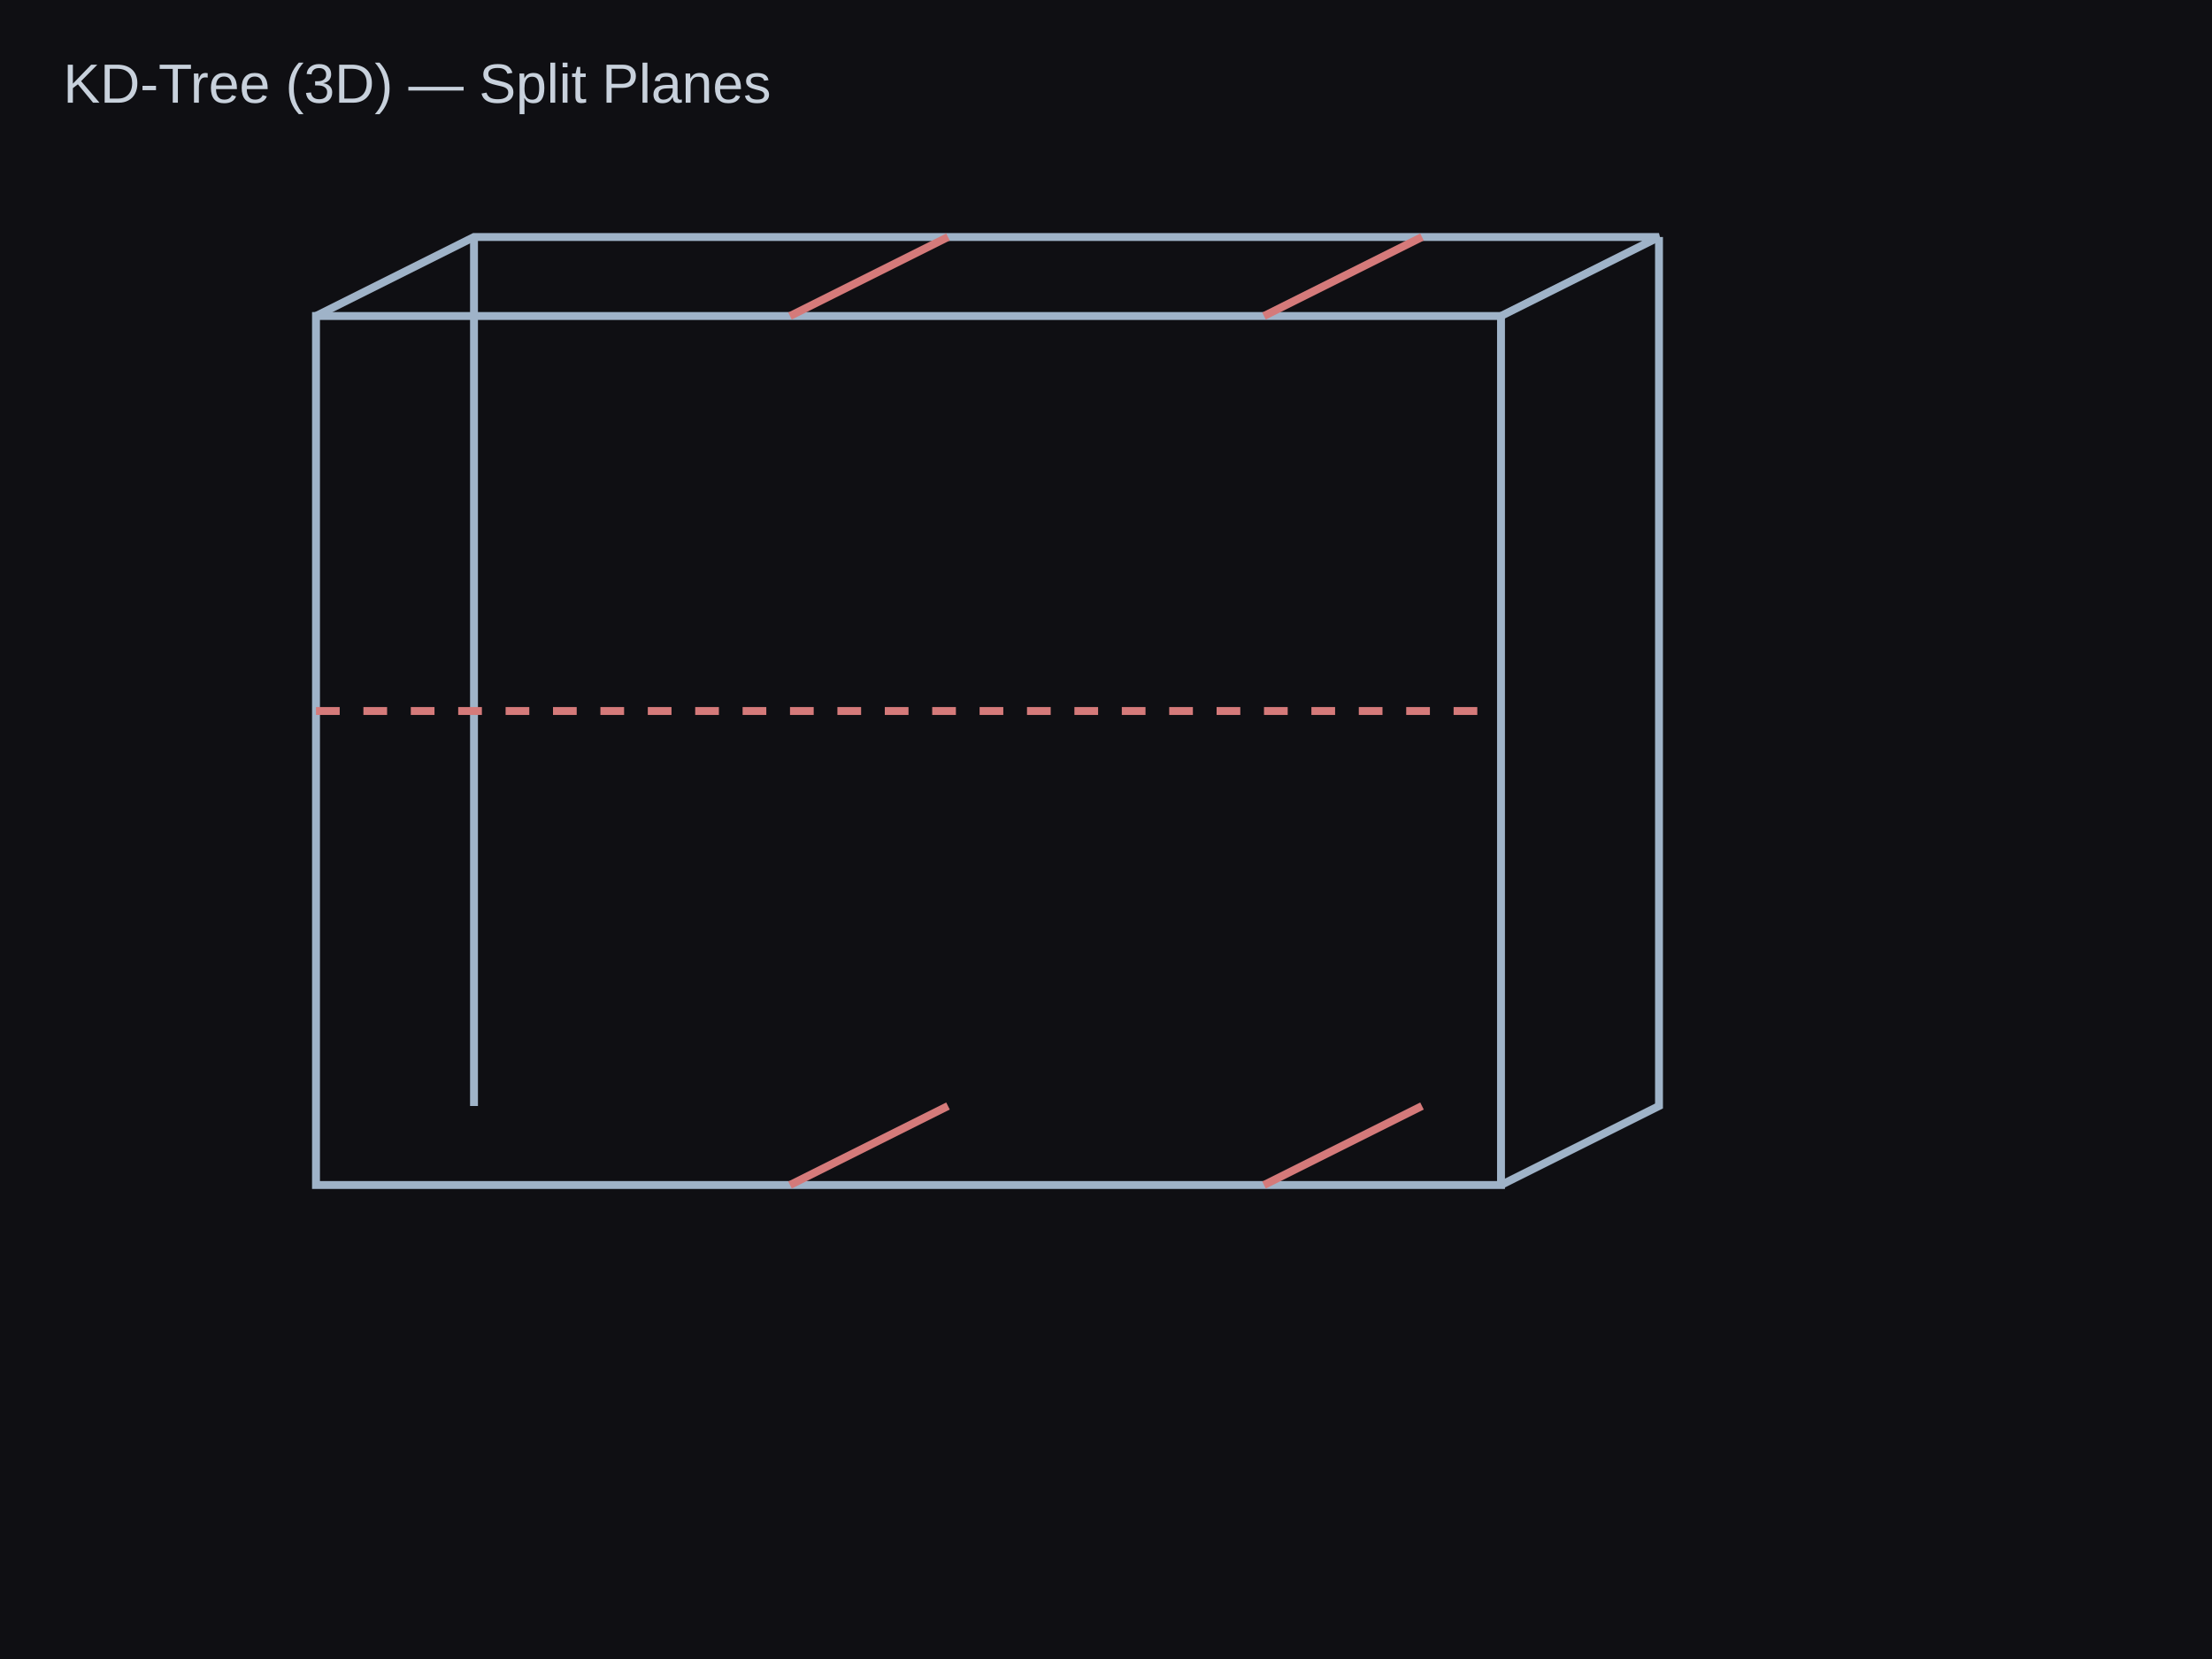
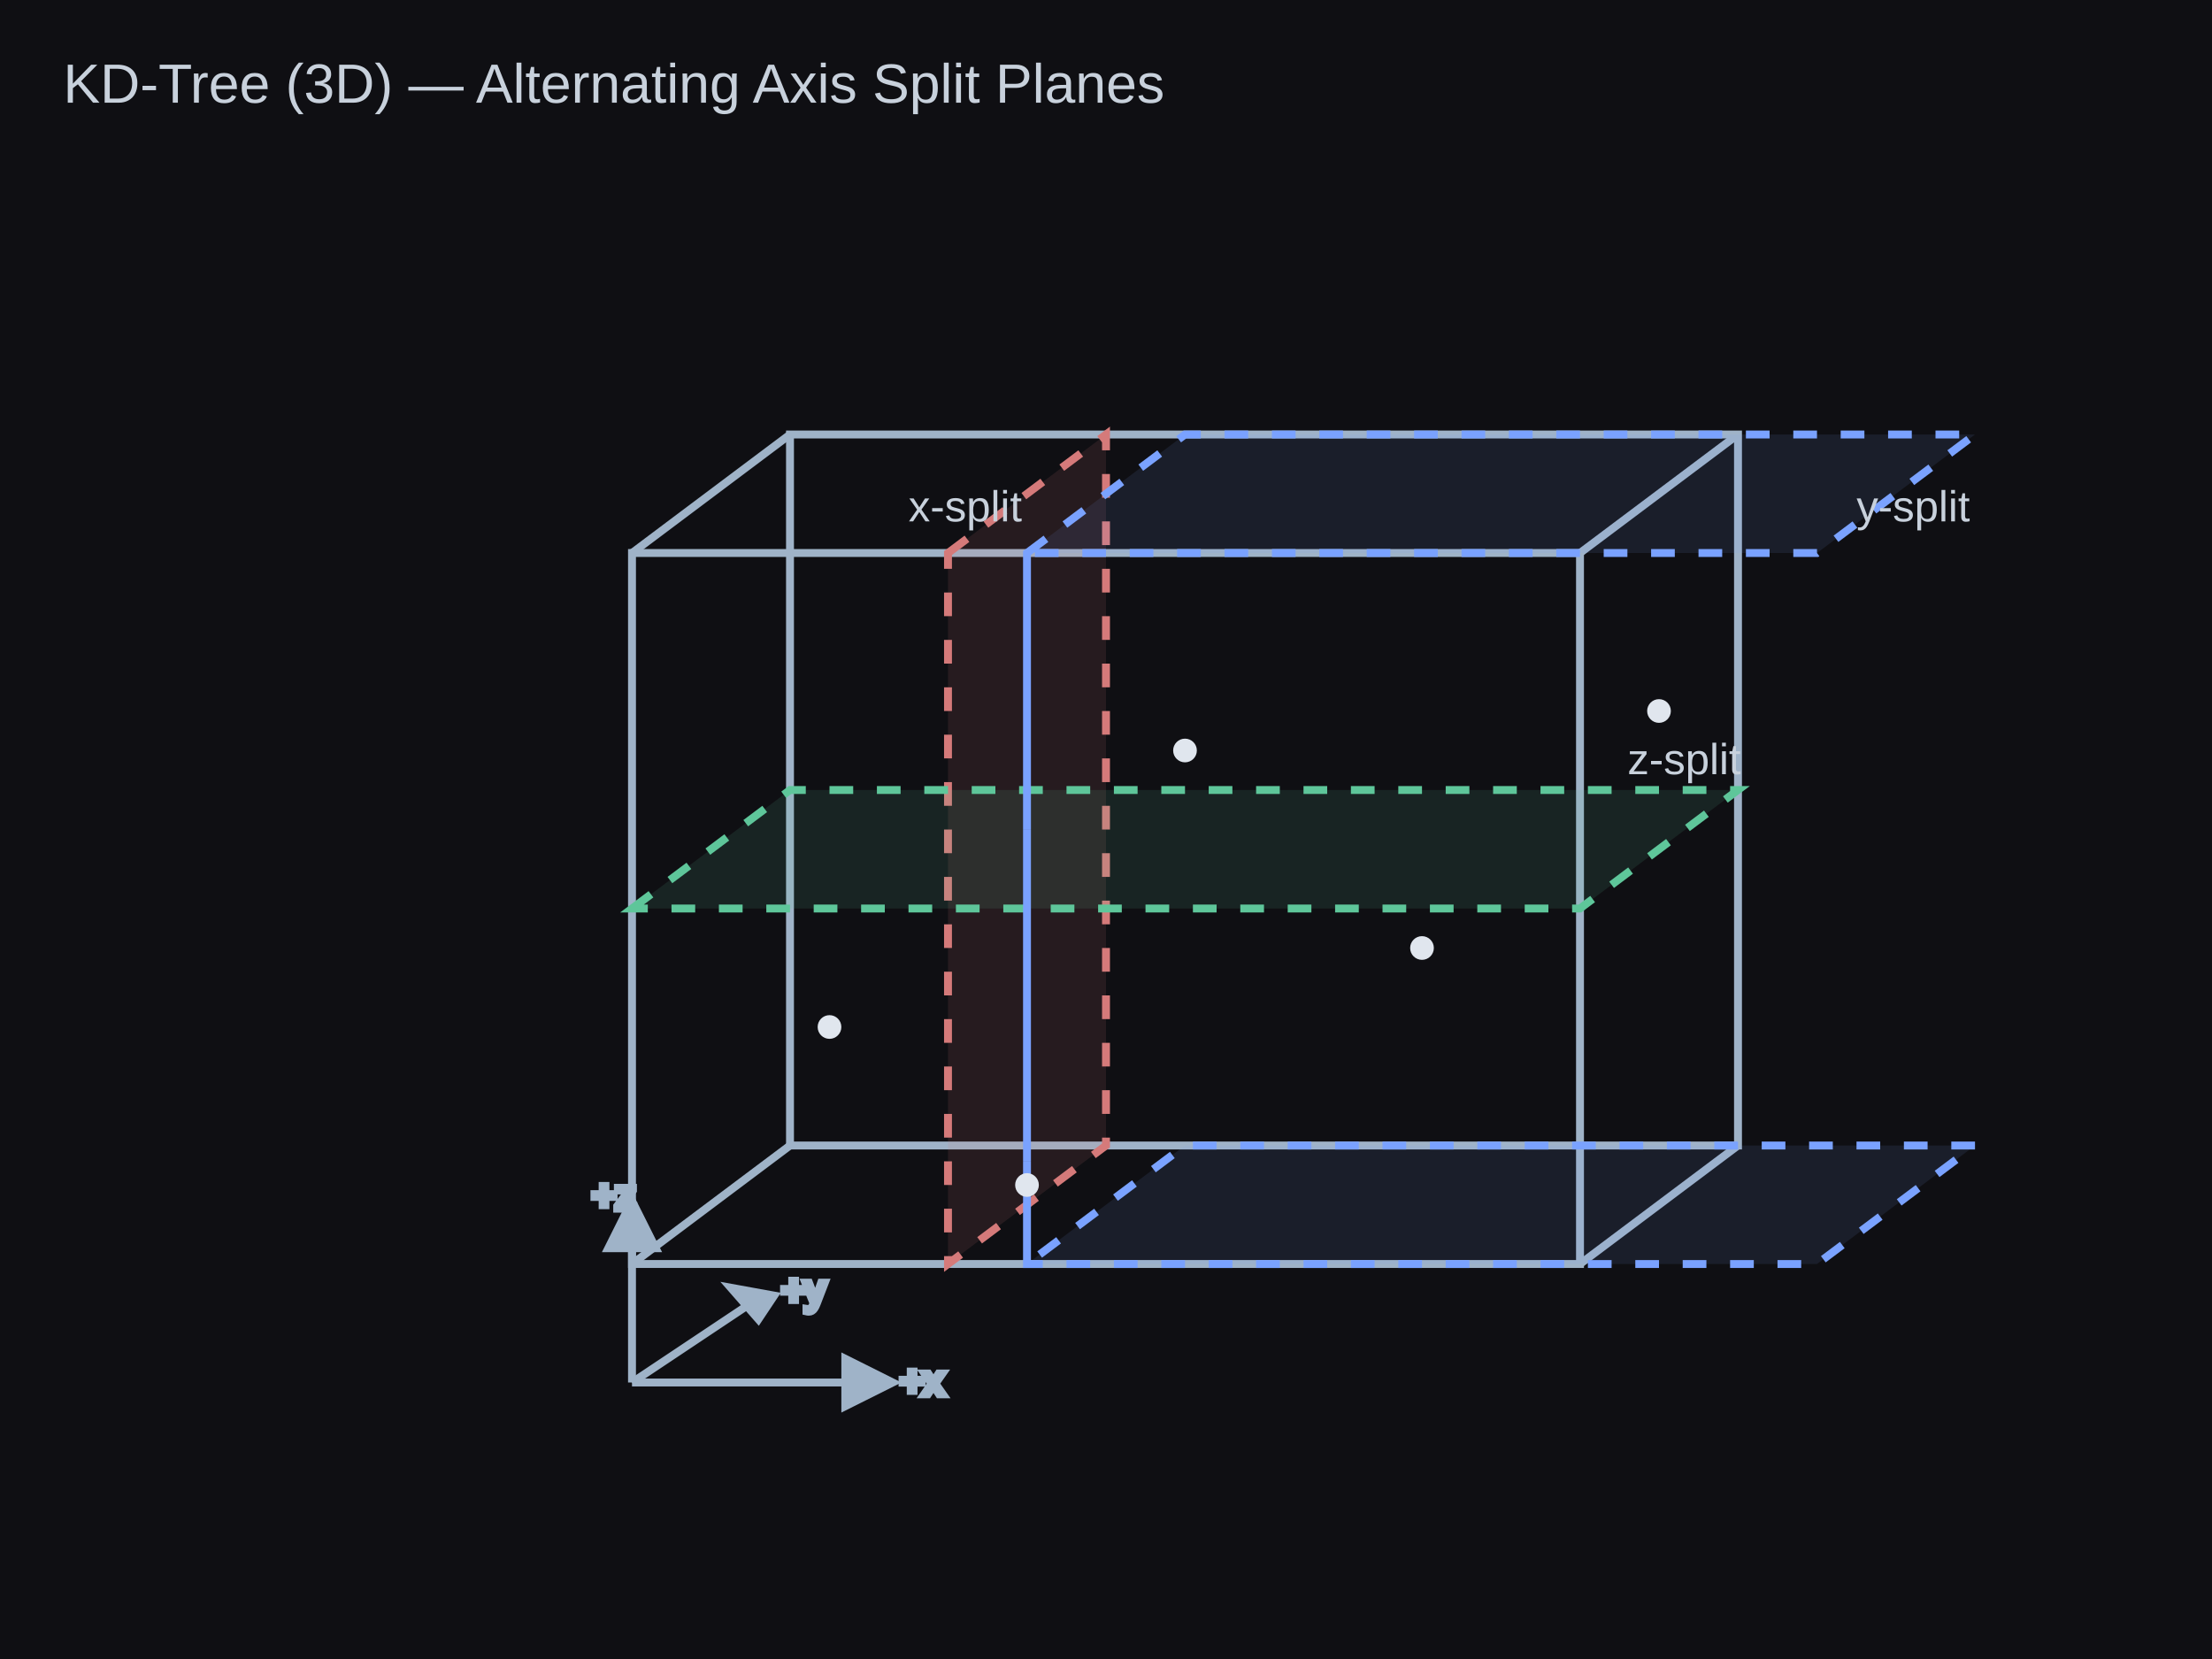
<svg xmlns="http://www.w3.org/2000/svg" width="560" height="420" viewBox="0 0 560 420">
  <rect x="0" y="0" width="560" height="420" fill="#0f0f13" />
  <g font-family="Verdana,Arial,sans-serif" font-size="14" fill="#c8d1dc">
-     <text x="16" y="26">KD-Tree (3D) — Split Planes</text>
+     <text x="16" y="26">KD-Tree (3D) — Alternating Axis Split Planes</text>
  </g>
  <g fill="none" stroke="#9fb3c8" stroke-width="2">
-     <rect x="80" y="80" width="300" height="220" />
-     <polyline points="80,80 120,60 420,60 380,80" />
-     <polyline points="380,300 420,280 420,60" />
-     <line x1="120" y1="60" x2="120" y2="280" />
+     <rect x="160" y="140" width="240" height="180" />
+     <rect x="200" y="110" width="240" height="180" />
+     <line x1="160" y1="140" x2="200" y2="110" />
+     <line x1="400" y1="140" x2="440" y2="110" />
+     <line x1="160" y1="320" x2="200" y2="290" />
+     <line x1="400" y1="320" x2="440" y2="290" />
  </g>
-   <g stroke="#d57a7a" stroke-width="2">
-     <line x1="200" y1="80" x2="240" y2="60" />
-     <line x1="200" y1="300" x2="240" y2="280" />
+   <g fill="rgba(213, 122, 122, 0.12)" stroke="#d57a7a" stroke-width="2" stroke-dasharray="6 6">
+     <polygon points="240,140 280,110 280,290 240,320" />
  </g>
-   <g stroke="#d57a7a" stroke-width="2" stroke-dasharray="6 6">
-     <line x1="80" y1="180" x2="380" y2="180" />
+   <g font-family="Verdana,Arial,sans-serif" font-size="11" fill="#c8d1dc">
+     <text x="230" y="132">x-split</text>
  </g>
-   <g stroke="#d57a7a" stroke-width="2">
-     <line x1="320" y1="80" x2="360" y2="60" />
-     <line x1="320" y1="300" x2="360" y2="280" />
+   <g fill="rgba(94, 198, 154, 0.12)" stroke="#5ec69a" stroke-width="2" stroke-dasharray="6 6">
+     <polygon points="160,230 200,200 440,200 400,230" />
+   </g>
+   <g font-family="Verdana,Arial,sans-serif" font-size="11" fill="#c8d1dc">
+     <text x="412" y="196">z-split</text>
+   </g>
+   <g fill="rgba(122, 162, 255, 0.10)" stroke="#7aa2ff" stroke-width="2" stroke-dasharray="6 6">
+     <polygon points="260,140 300,110 500,110 460,140 260,140 260,320 300,290 500,290 460,320 260,320" />
+   </g>
+   <g font-family="Verdana,Arial,sans-serif" font-size="11" fill="#c8d1dc">
+     <text x="470" y="132">y-split</text>
+   </g>
+   <g fill="#e0e6ee">
+     <circle cx="210" cy="260" r="3" />
+     <circle cx="300" cy="190" r="3" />
+     <circle cx="360" cy="240" r="3" />
+     <circle cx="260" cy="300" r="3" />
+     <circle cx="420" cy="180" r="3" />
+   </g>
+   <g stroke="#9fb3c8" stroke-width="2" fill="#9fb3c8" font-family="Verdana,Arial,sans-serif" font-size="10">
+     <line x1="160" y1="350" x2="220" y2="350" />
+     <polygon points="214,344 214,356 226,350" />
+     <text x="228" y="353" fill="#c8d1dc">+x</text>
+     <line x1="160" y1="350" x2="190" y2="330" />
+     <polygon points="185,326 192,334 196,328" />
+     <text x="198" y="330" fill="#c8d1dc">+y</text>
+     <line x1="160" y1="350" x2="160" y2="310" />
+     <polygon points="154,316 166,316 160,304" />
+     <text x="150" y="306" fill="#c8d1dc">+z</text>
  </g>
</svg>
